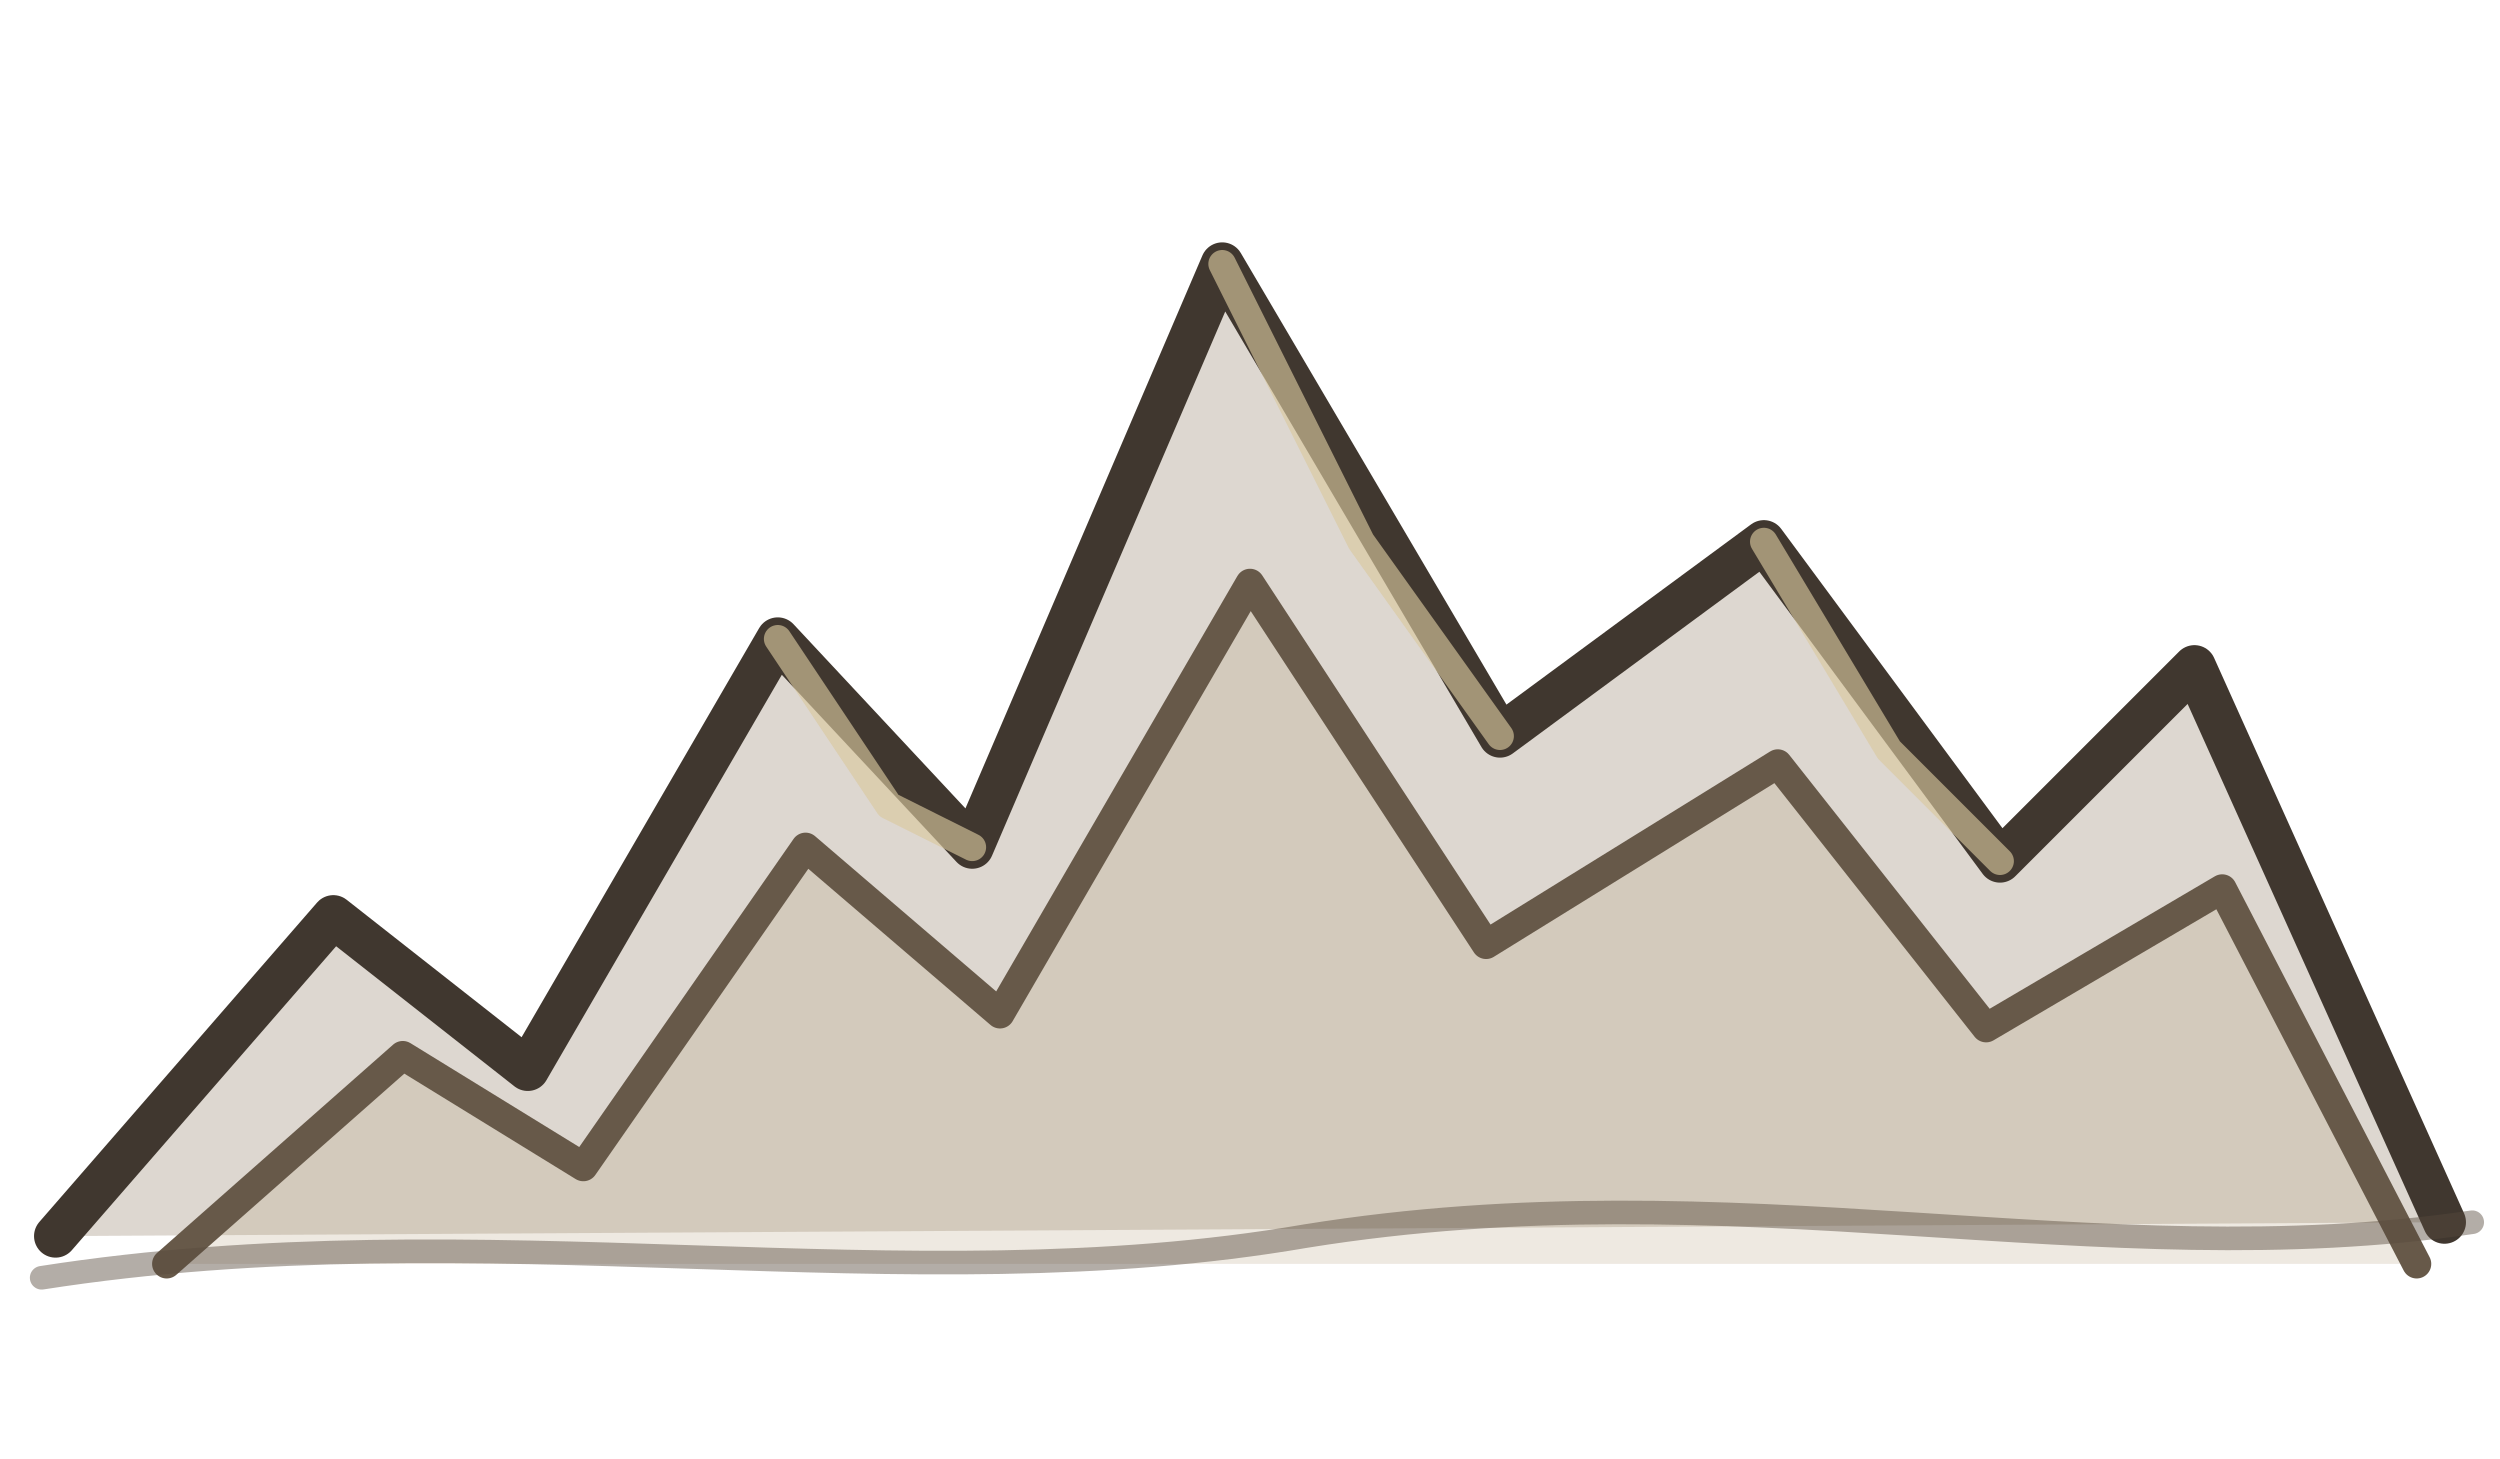
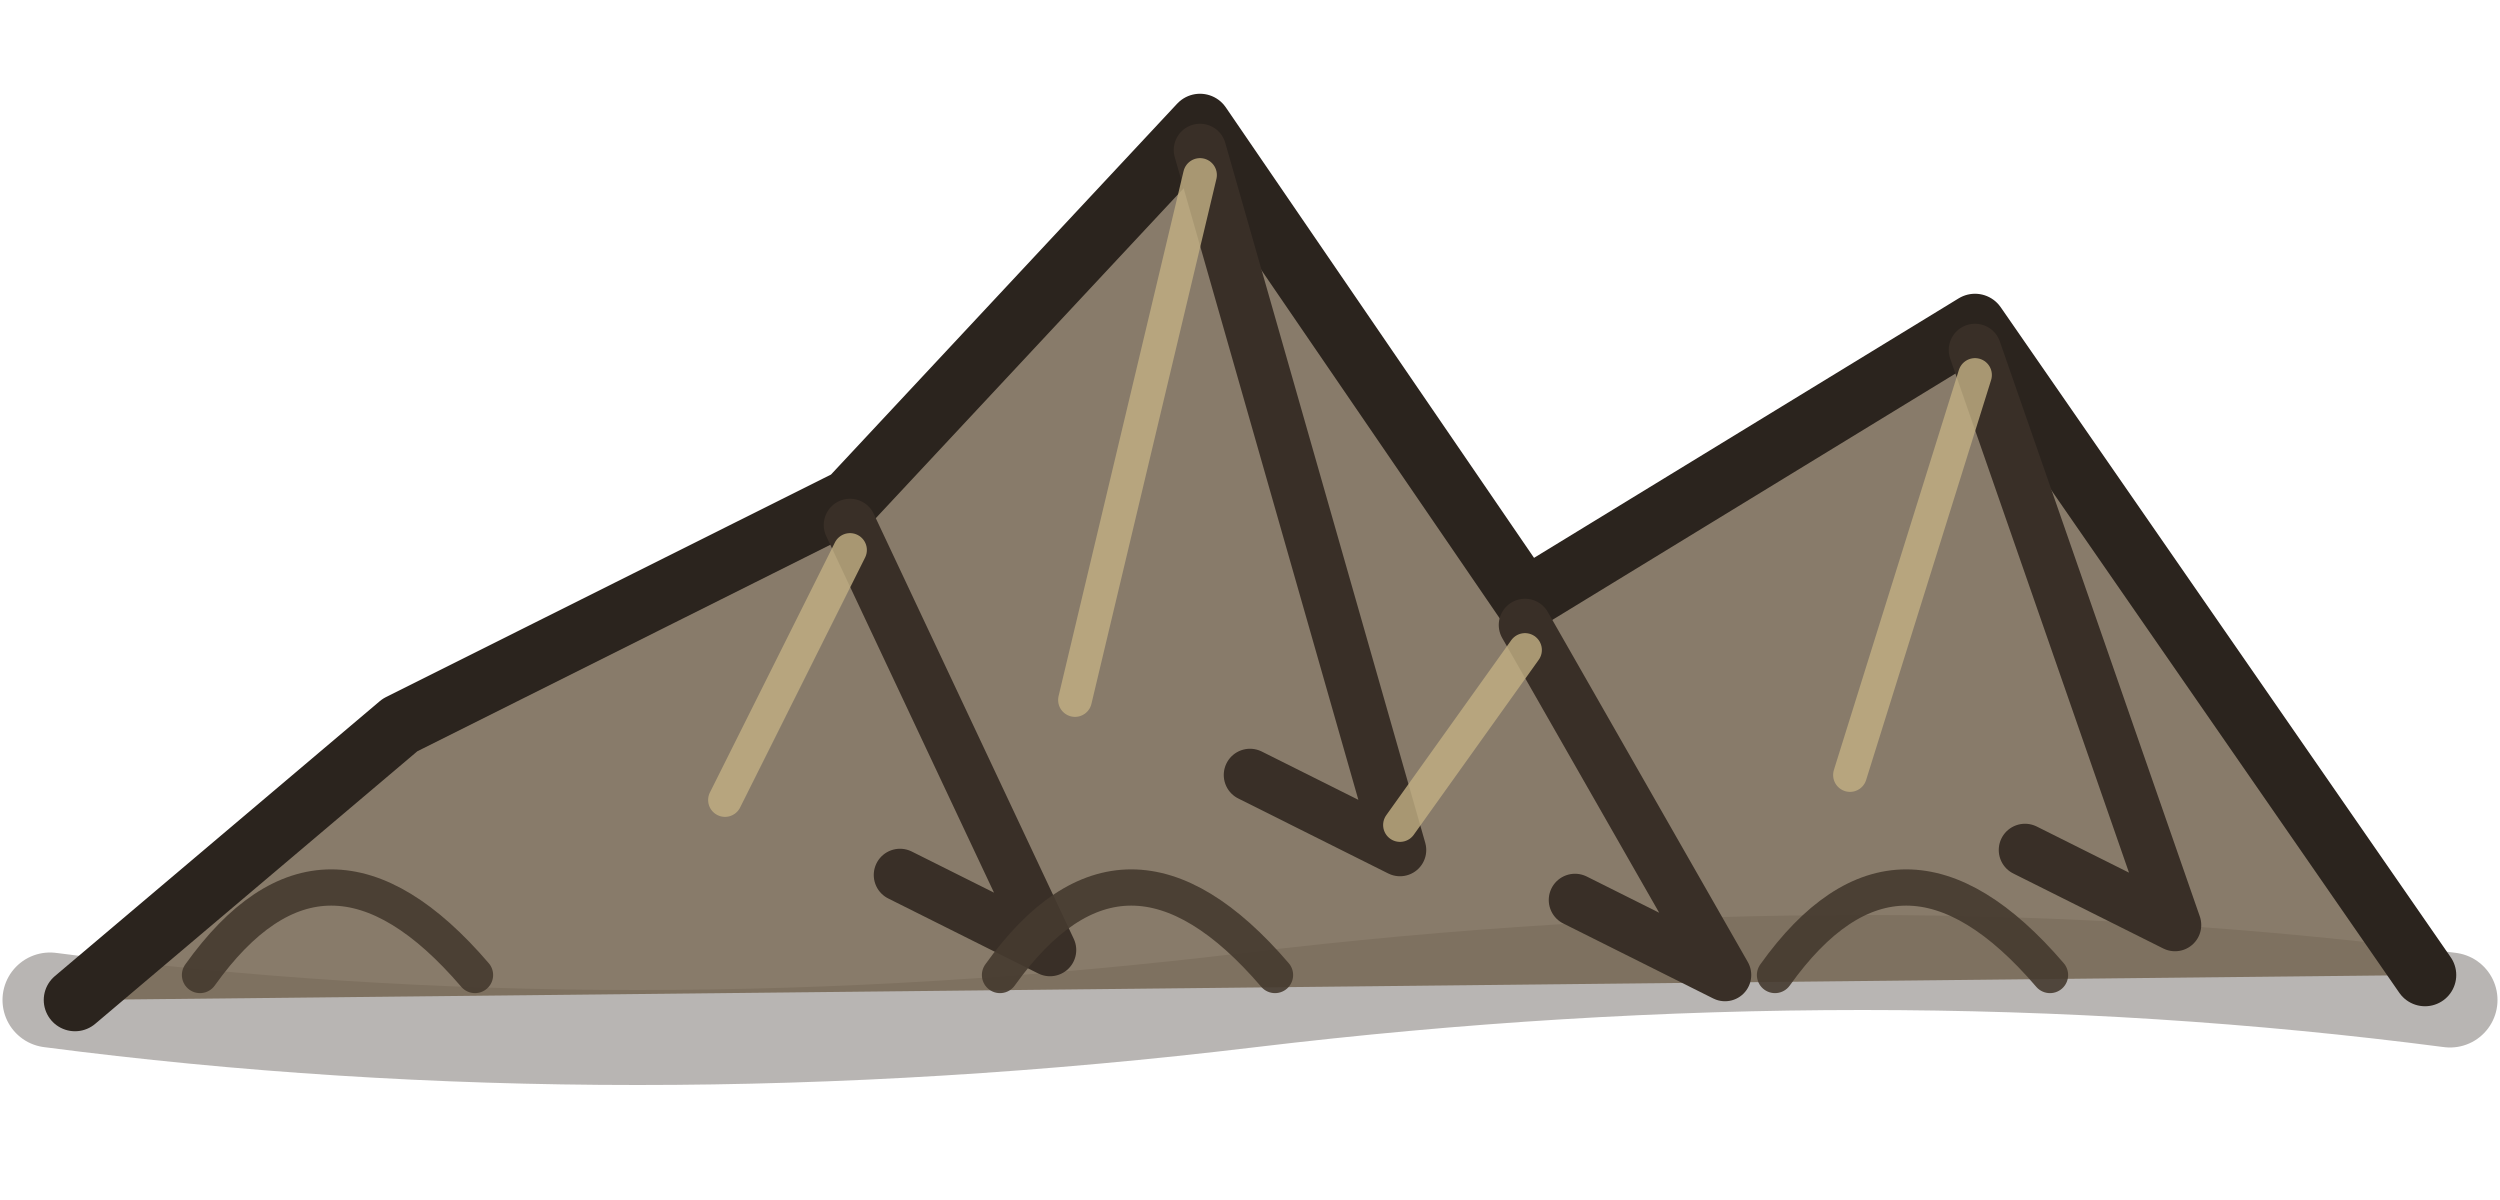
- <svg xmlns="http://www.w3.org/2000/svg" width="180" height="105" viewBox="0 0 180 105">
+ <svg xmlns="http://www.w3.org/2000/svg" width="100" height="48" viewBox="0 0 100 48">
  <g fill="none" stroke-linecap="round" stroke-linejoin="round">
-     <path d="M4 89 L24 66 L38 77 L56 46 L70 61 L88 19 L108 53 L127 39 L144 62 L158 48 L176 88" fill="#8a785e" fill-opacity=".29" stroke="#40372f" stroke-width="3.1" />
-     <path d="M12 91 L29 76 L42 84 L58 61 L72 73 L90 42 L107 68 L128 55 L143 74 L160 64 L174 91" fill="#b29d78" fill-opacity=".22" stroke="#675949" stroke-width="2.1" />
-     <path d="M56 46 L64 58 L70 61 M88 19 L98 39 L108 53 M127 39 L136 54 L144 62" stroke="#d9c89e" stroke-opacity=".64" stroke-width="2" />
-     <path d="M3 92 C35 87 65 94 94 89 C125 84 151 92 178 88" stroke="#574b3d" stroke-opacity=".45" stroke-width="1.7" />
+     <path d="M2 40 Q25 43 50 40 T98 40" stroke="#302821" stroke-opacity=".34" stroke-width="3.8" />
+     <polyline points="3,40 16,29 34,20 48,5 61,24 79,13 97,39" fill="#756653" fill-opacity=".86" stroke="#2b241e" stroke-width="2.5" />
+     <path d="M34,21 L42,38 L36,35 M48,6 L56,34 L50,31 M61,25 L69,39 L63,36 M79,14 L87,37 L81,34" stroke="#392f27" stroke-width="2.1" />
+     <path d="M34,22 L29,32 M48,7 L43,28 M61,26 L56,33 M79,15 L74,31" stroke="#c1ae83" stroke-opacity=".82" stroke-width="1.35" />
+     <path d="M8,39 Q13,32 19,39 M40,39 Q45,32 51,39 M71,39 Q76,32 82,39" stroke="#453a2f" stroke-opacity=".9" stroke-width="1.45" />
  </g>
</svg>
